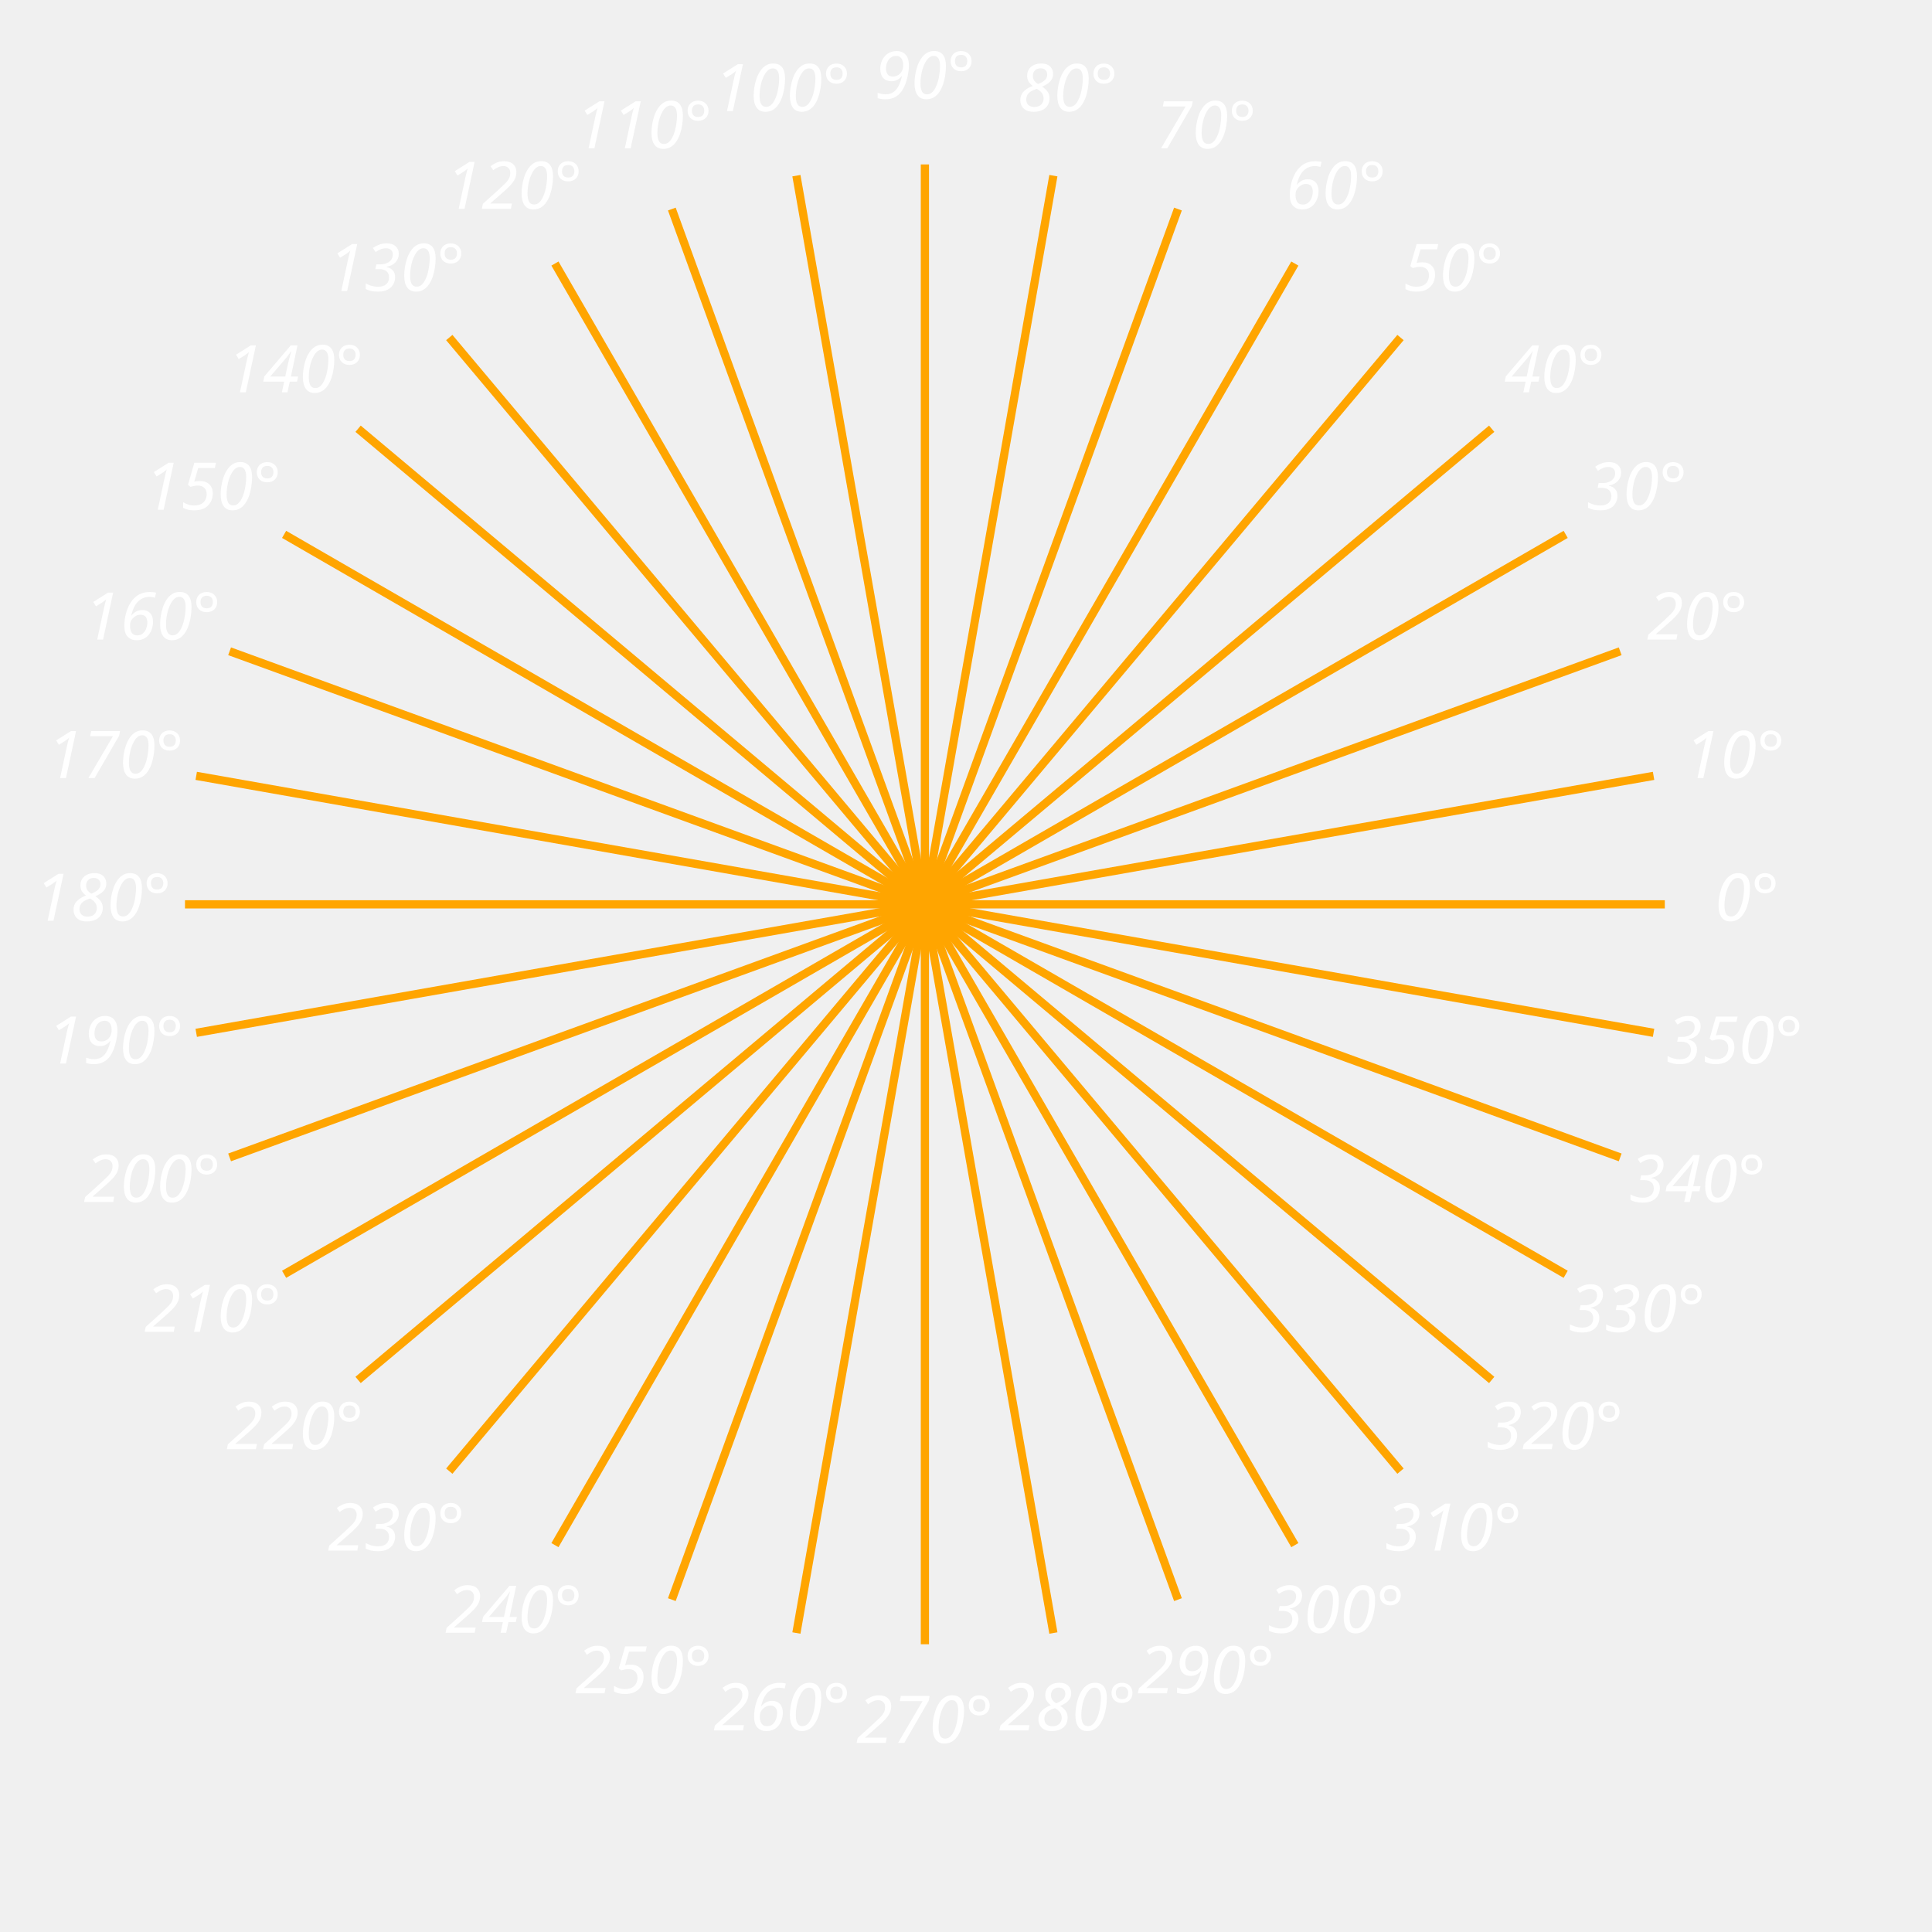
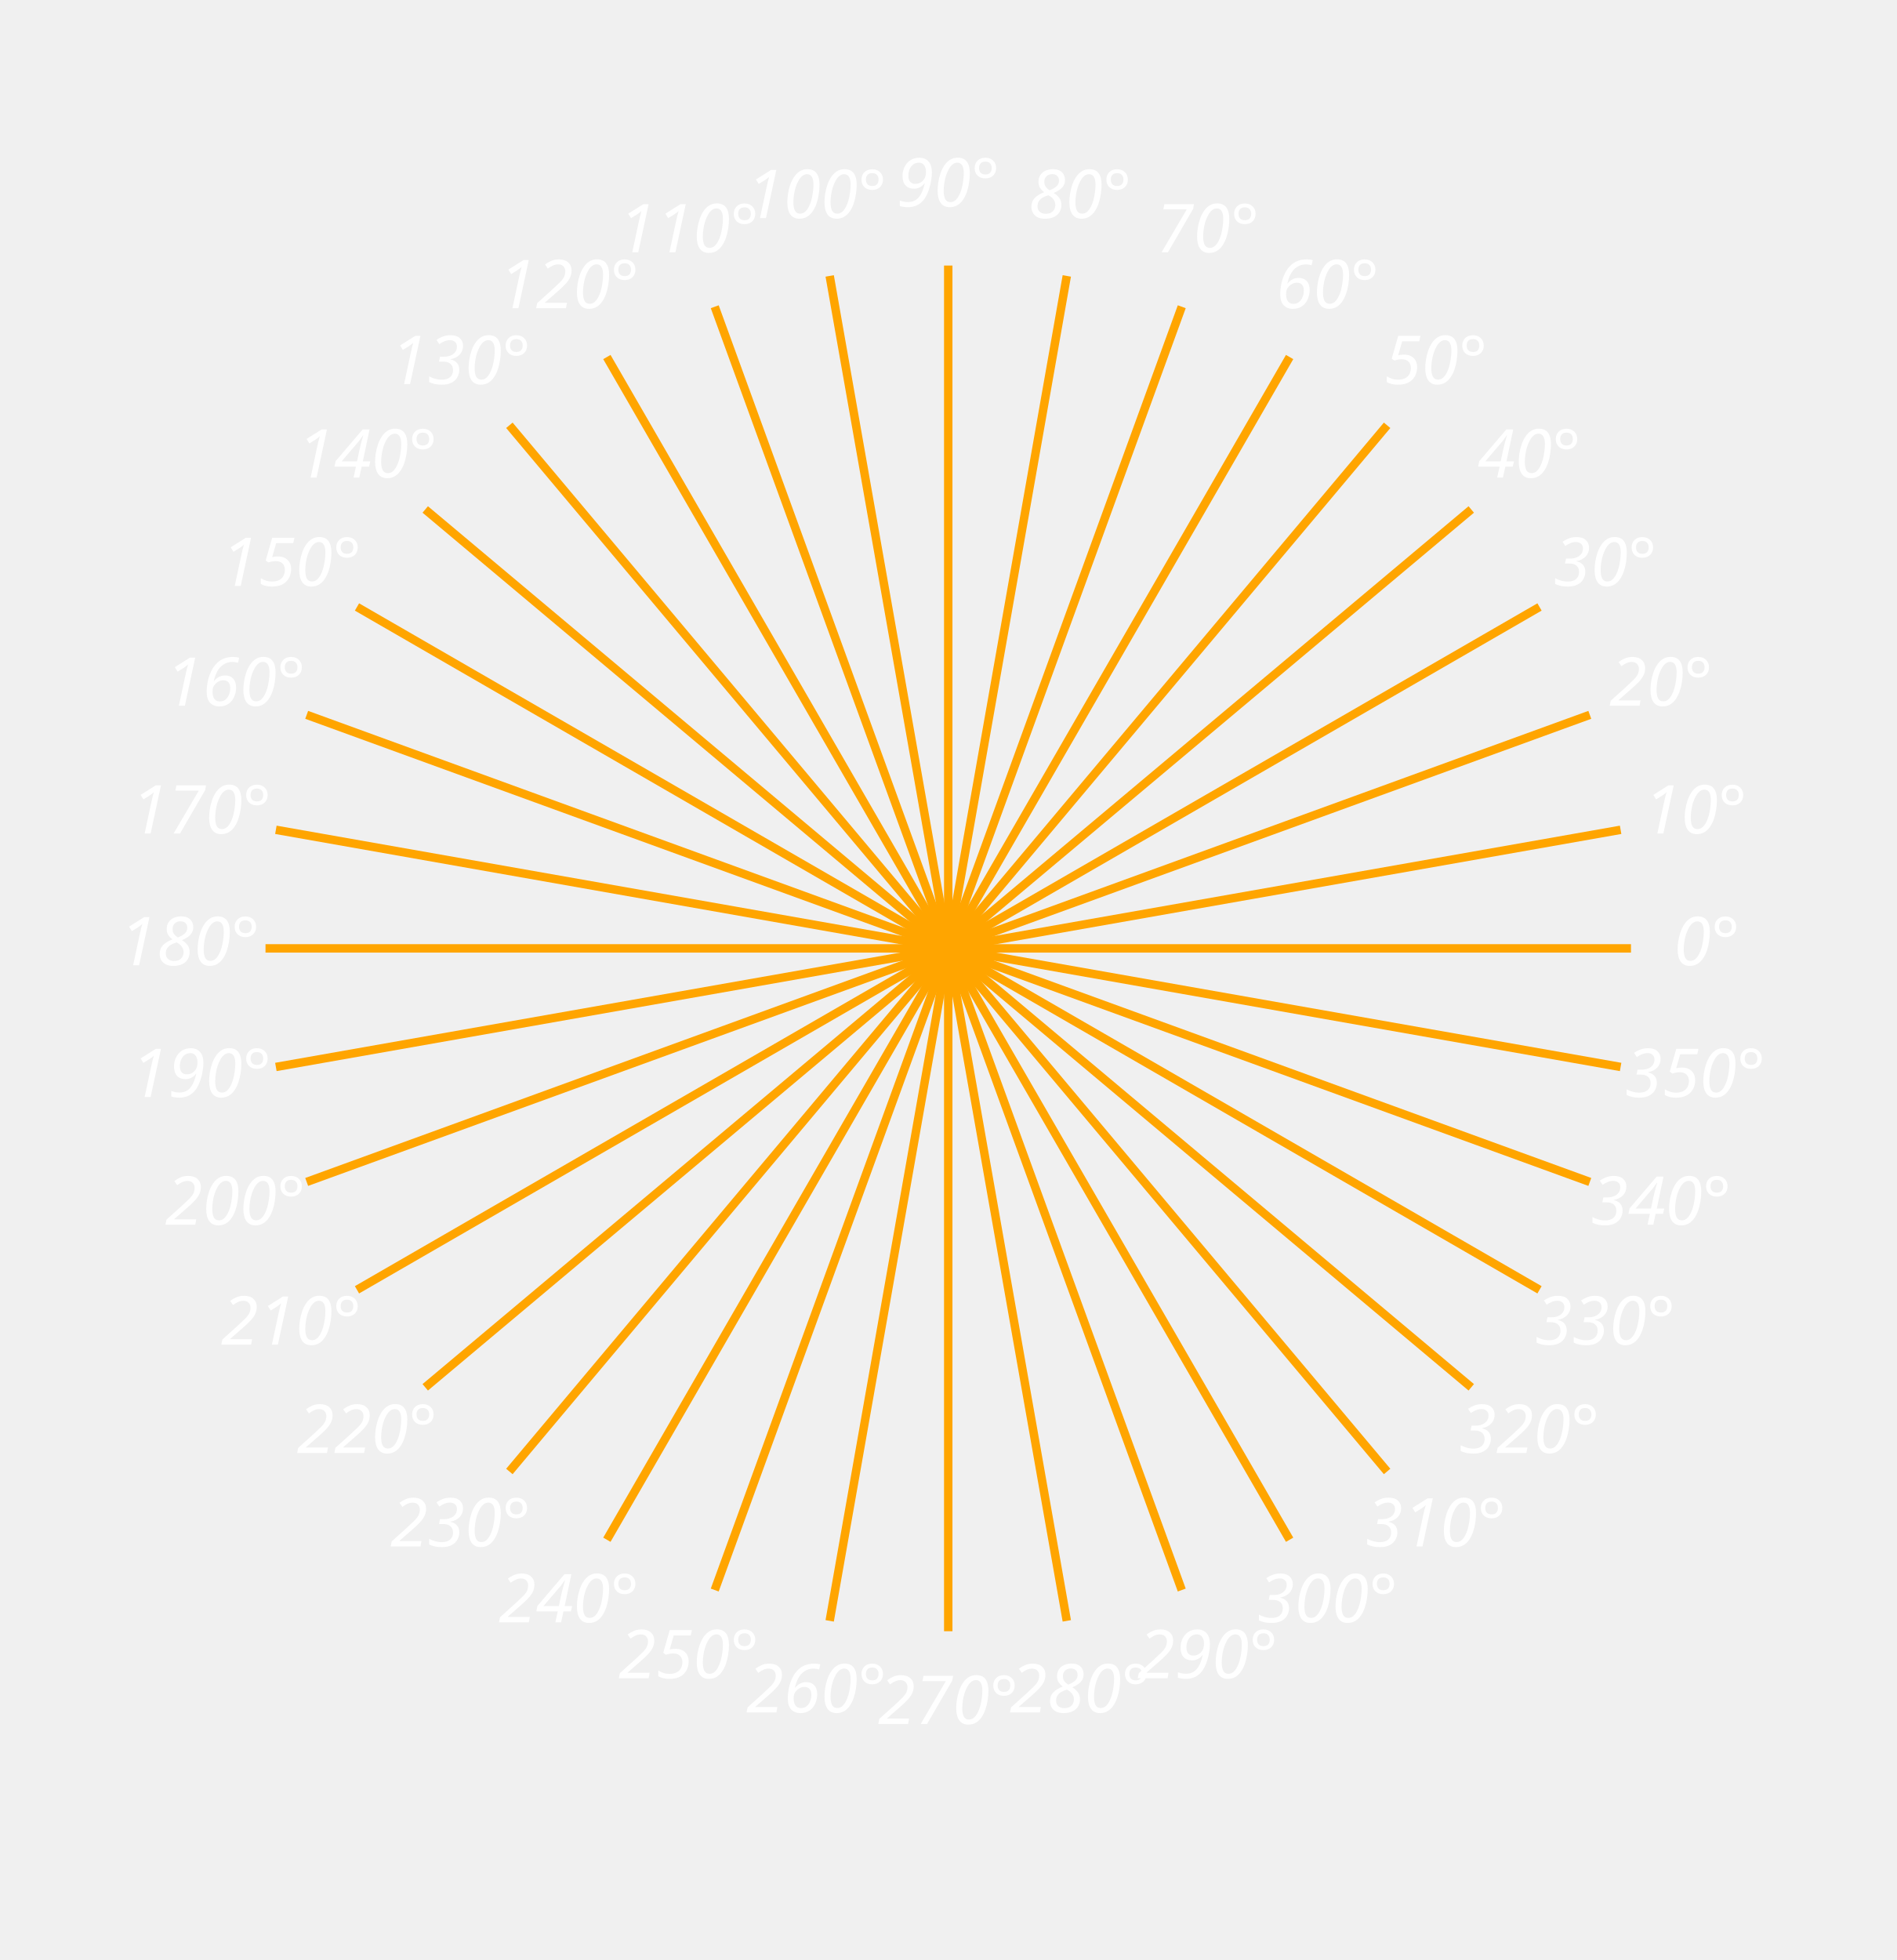
- <svg xmlns="http://www.w3.org/2000/svg" style="background : #444;" height="470.0" width="470.0" version="1.11.1">
-   <line x2="402.265" y1="220" stroke="orange" stroke-width="2" fill="none" y2="188.743" x1="225" />
-   <text dy="4" font-size="16" font-style="italic" stroke="none" fill="white" font-family="CMU Serif" x="421.962" text-anchor="middle" y="185.27">10°
+ <svg xmlns="http://www.w3.org/2000/svg" style="background : #444;" height="465.0" width="450.0" version="1.11.1">
+   <line x2="384.539" y1="225" stroke="orange" stroke-width="2" fill="none" y2="196.869" x1="225" />
+   <text dy="4" font-size="16" font-style="italic" stroke="none" fill="white" font-family="CMU Serif" x="402.265" text-anchor="middle" y="193.743">10°
  </text>
-   <line x2="394.145" y1="220" stroke="orange" stroke-width="2" fill="none" y2="158.436" x1="225" />
-   <text dy="4" font-size="16" font-style="italic" stroke="none" fill="white" font-family="CMU Serif" x="412.939" text-anchor="middle" y="151.596">20°
+   <line x2="377.23" y1="225" stroke="orange" stroke-width="2" fill="none" y2="169.593" x1="225" />
+   <text dy="4" font-size="16" font-style="italic" stroke="none" fill="white" font-family="CMU Serif" x="394.145" text-anchor="middle" y="163.436">20°
  </text>
-   <line x2="380.885" y1="220" stroke="orange" stroke-width="2" fill="none" y2="130" x1="225" />
-   <text dy="4" font-size="16" font-style="italic" stroke="none" fill="white" font-family="CMU Serif" x="398.205" text-anchor="middle" y="120">30°
+   <line x2="365.296" y1="225" stroke="orange" stroke-width="2" fill="none" y2="144" x1="225" />
+   <text dy="4" font-size="16" font-style="italic" stroke="none" fill="white" font-family="CMU Serif" x="380.885" text-anchor="middle" y="135">30°
  </text>
-   <line x2="362.888" y1="220" stroke="orange" stroke-width="2" fill="none" y2="104.298" x1="225" />
-   <text dy="4" font-size="16" font-style="italic" stroke="none" fill="white" font-family="CMU Serif" x="378.209" text-anchor="middle" y="91.442">40°
+   <line x2="349.099" y1="225" stroke="orange" stroke-width="2" fill="none" y2="120.868" x1="225" />
+   <text dy="4" font-size="16" font-style="italic" stroke="none" fill="white" font-family="CMU Serif" x="362.888" text-anchor="middle" y="109.298">40°
  </text>
-   <line x2="340.702" y1="220" stroke="orange" stroke-width="2" fill="none" y2="82.112" x1="225" />
-   <text dy="4" font-size="16" font-style="italic" stroke="none" fill="white" font-family="CMU Serif" x="353.558" text-anchor="middle" y="66.791">50°
+   <line x2="329.132" y1="225" stroke="orange" stroke-width="2" fill="none" y2="100.901" x1="225" />
+   <text dy="4" font-size="16" font-style="italic" stroke="none" fill="white" font-family="CMU Serif" x="340.702" text-anchor="middle" y="87.112">50°
  </text>
-   <line x2="315" y1="220" stroke="orange" stroke-width="2" fill="none" y2="64.115" x1="225" />
-   <text dy="4" font-size="16" font-style="italic" stroke="none" fill="white" font-family="CMU Serif" x="325" text-anchor="middle" y="46.795">60°
+   <line x2="306" y1="225" stroke="orange" stroke-width="2" fill="none" y2="84.704" x1="225" />
+   <text dy="4" font-size="16" font-style="italic" stroke="none" fill="white" font-family="CMU Serif" x="315" text-anchor="middle" y="69.115">60°
  </text>
-   <line x2="286.564" y1="220" stroke="orange" stroke-width="2" fill="none" y2="50.855" x1="225" />
-   <text dy="4" font-size="16" font-style="italic" stroke="none" fill="white" font-family="CMU Serif" x="293.404" text-anchor="middle" y="32.061">70°
+   <line x2="280.407" y1="225" stroke="orange" stroke-width="2" fill="none" y2="72.77" x1="225" />
+   <text dy="4" font-size="16" font-style="italic" stroke="none" fill="white" font-family="CMU Serif" x="286.564" text-anchor="middle" y="55.855">70°
  </text>
-   <line x2="256.257" y1="220" stroke="orange" stroke-width="2" fill="none" y2="42.735" x1="225" />
-   <text dy="4" font-size="16" font-style="italic" stroke="none" fill="white" font-family="CMU Serif" x="259.73" text-anchor="middle" y="23.038">80°
+   <line x2="253.131" y1="225" stroke="orange" stroke-width="2" fill="none" y2="65.461" x1="225" />
+   <text dy="4" font-size="16" font-style="italic" stroke="none" fill="white" font-family="CMU Serif" x="256.257" text-anchor="middle" y="47.735">80°
  </text>
-   <line x2="225" y1="220" stroke="orange" stroke-width="2" fill="none" y2="40" x1="225" />
-   <text dy="4" font-size="16" font-style="italic" stroke="none" fill="white" font-family="CMU Serif" x="225" text-anchor="middle" y="20">90°
+   <line x2="225" y1="225" stroke="orange" stroke-width="2" fill="none" y2="63" x1="225" />
+   <text dy="4" font-size="16" font-style="italic" stroke="none" fill="white" font-family="CMU Serif" x="225" text-anchor="middle" y="45">90°
  </text>
-   <line x2="193.743" y1="220" stroke="orange" stroke-width="2" fill="none" y2="42.735" x1="225" />
-   <text dy="4" font-size="16" font-style="italic" stroke="none" fill="white" font-family="CMU Serif" x="190.27" text-anchor="middle" y="23.038">100°
+   <line x2="196.869" y1="225" stroke="orange" stroke-width="2" fill="none" y2="65.461" x1="225" />
+   <text dy="4" font-size="16" font-style="italic" stroke="none" fill="white" font-family="CMU Serif" x="193.743" text-anchor="middle" y="47.735">100°
  </text>
-   <line x2="163.436" y1="220" stroke="orange" stroke-width="2" fill="none" y2="50.855" x1="225" />
-   <text dy="4" font-size="16" font-style="italic" stroke="none" fill="white" font-family="CMU Serif" x="156.596" text-anchor="middle" y="32.061">110°
+   <line x2="169.593" y1="225" stroke="orange" stroke-width="2" fill="none" y2="72.77" x1="225" />
+   <text dy="4" font-size="16" font-style="italic" stroke="none" fill="white" font-family="CMU Serif" x="163.436" text-anchor="middle" y="55.855">110°
  </text>
-   <line x2="135" y1="220" stroke="orange" stroke-width="2" fill="none" y2="64.115" x1="225" />
-   <text dy="4" font-size="16" font-style="italic" stroke="none" fill="white" font-family="CMU Serif" x="125" text-anchor="middle" y="46.795">120°
+   <line x2="144" y1="225" stroke="orange" stroke-width="2" fill="none" y2="84.704" x1="225" />
+   <text dy="4" font-size="16" font-style="italic" stroke="none" fill="white" font-family="CMU Serif" x="135" text-anchor="middle" y="69.115">120°
  </text>
-   <line x2="109.298" y1="220" stroke="orange" stroke-width="2" fill="none" y2="82.112" x1="225" />
-   <text dy="4" font-size="16" font-style="italic" stroke="none" fill="white" font-family="CMU Serif" x="96.442" text-anchor="middle" y="66.791">130°
+   <line x2="120.868" y1="225" stroke="orange" stroke-width="2" fill="none" y2="100.901" x1="225" />
+   <text dy="4" font-size="16" font-style="italic" stroke="none" fill="white" font-family="CMU Serif" x="109.298" text-anchor="middle" y="87.112">130°
  </text>
-   <line x2="87.112" y1="220" stroke="orange" stroke-width="2" fill="none" y2="104.298" x1="225" />
-   <text dy="4" font-size="16" font-style="italic" stroke="none" fill="white" font-family="CMU Serif" x="71.791" text-anchor="middle" y="91.442">140°
+   <line x2="100.901" y1="225" stroke="orange" stroke-width="2" fill="none" y2="120.868" x1="225" />
+   <text dy="4" font-size="16" font-style="italic" stroke="none" fill="white" font-family="CMU Serif" x="87.112" text-anchor="middle" y="109.298">140°
  </text>
-   <line x2="69.115" y1="220" stroke="orange" stroke-width="2" fill="none" y2="130" x1="225" />
-   <text dy="4" font-size="16" font-style="italic" stroke="none" fill="white" font-family="CMU Serif" x="51.795" text-anchor="middle" y="120">150°
+   <line x2="84.704" y1="225" stroke="orange" stroke-width="2" fill="none" y2="144" x1="225" />
+   <text dy="4" font-size="16" font-style="italic" stroke="none" fill="white" font-family="CMU Serif" x="69.115" text-anchor="middle" y="135">150°
  </text>
-   <line x2="55.855" y1="220" stroke="orange" stroke-width="2" fill="none" y2="158.436" x1="225" />
-   <text dy="4" font-size="16" font-style="italic" stroke="none" fill="white" font-family="CMU Serif" x="37.061" text-anchor="middle" y="151.596">160°
+   <line x2="72.77" y1="225" stroke="orange" stroke-width="2" fill="none" y2="169.593" x1="225" />
+   <text dy="4" font-size="16" font-style="italic" stroke="none" fill="white" font-family="CMU Serif" x="55.855" text-anchor="middle" y="163.436">160°
  </text>
-   <line x2="47.735" y1="220" stroke="orange" stroke-width="2" fill="none" y2="188.743" x1="225" />
-   <text dy="4" font-size="16" font-style="italic" stroke="none" fill="white" font-family="CMU Serif" x="28.038" text-anchor="middle" y="185.27">170°
+   <line x2="65.461" y1="225" stroke="orange" stroke-width="2" fill="none" y2="196.869" x1="225" />
+   <text dy="4" font-size="16" font-style="italic" stroke="none" fill="white" font-family="CMU Serif" x="47.735" text-anchor="middle" y="193.743">170°
  </text>
-   <line x2="45" y1="220" stroke="orange" stroke-width="2" fill="none" y2="220" x1="225" />
-   <text dy="4" font-size="16" font-style="italic" stroke="none" fill="white" font-family="CMU Serif" x="25" text-anchor="middle" y="220">180°
+   <line x2="63" y1="225" stroke="orange" stroke-width="2" fill="none" y2="225" x1="225" />
+   <text dy="4" font-size="16" font-style="italic" stroke="none" fill="white" font-family="CMU Serif" x="45" text-anchor="middle" y="225">180°
  </text>
-   <line x2="47.735" y1="220" stroke="orange" stroke-width="2" fill="none" y2="251.257" x1="225" />
-   <text dy="4" font-size="16" font-style="italic" stroke="none" fill="white" font-family="CMU Serif" x="28.038" text-anchor="middle" y="254.73">190°
+   <line x2="65.461" y1="225" stroke="orange" stroke-width="2" fill="none" y2="253.131" x1="225" />
+   <text dy="4" font-size="16" font-style="italic" stroke="none" fill="white" font-family="CMU Serif" x="47.735" text-anchor="middle" y="256.257">190°
  </text>
-   <line x2="55.855" y1="220" stroke="orange" stroke-width="2" fill="none" y2="281.564" x1="225" />
-   <text dy="4" font-size="16" font-style="italic" stroke="none" fill="white" font-family="CMU Serif" x="37.061" text-anchor="middle" y="288.404">200°
+   <line x2="72.77" y1="225" stroke="orange" stroke-width="2" fill="none" y2="280.407" x1="225" />
+   <text dy="4" font-size="16" font-style="italic" stroke="none" fill="white" font-family="CMU Serif" x="55.855" text-anchor="middle" y="286.564">200°
  </text>
-   <line x2="69.115" y1="220" stroke="orange" stroke-width="2" fill="none" y2="310" x1="225" />
-   <text dy="4" font-size="16" font-style="italic" stroke="none" fill="white" font-family="CMU Serif" x="51.795" text-anchor="middle" y="320">210°
+   <line x2="84.704" y1="225" stroke="orange" stroke-width="2" fill="none" y2="306" x1="225" />
+   <text dy="4" font-size="16" font-style="italic" stroke="none" fill="white" font-family="CMU Serif" x="69.115" text-anchor="middle" y="315">210°
  </text>
-   <line x2="87.112" y1="220" stroke="orange" stroke-width="2" fill="none" y2="335.702" x1="225" />
-   <text dy="4" font-size="16" font-style="italic" stroke="none" fill="white" font-family="CMU Serif" x="71.791" text-anchor="middle" y="348.558">220°
+   <line x2="100.901" y1="225" stroke="orange" stroke-width="2" fill="none" y2="329.132" x1="225" />
+   <text dy="4" font-size="16" font-style="italic" stroke="none" fill="white" font-family="CMU Serif" x="87.112" text-anchor="middle" y="340.702">220°
  </text>
-   <line x2="109.298" y1="220" stroke="orange" stroke-width="2" fill="none" y2="357.888" x1="225" />
-   <text dy="4" font-size="16" font-style="italic" stroke="none" fill="white" font-family="CMU Serif" x="96.442" text-anchor="middle" y="373.209">230°
+   <line x2="120.868" y1="225" stroke="orange" stroke-width="2" fill="none" y2="349.099" x1="225" />
+   <text dy="4" font-size="16" font-style="italic" stroke="none" fill="white" font-family="CMU Serif" x="109.298" text-anchor="middle" y="362.888">230°
  </text>
-   <line x2="135" y1="220" stroke="orange" stroke-width="2" fill="none" y2="375.885" x1="225" />
-   <text dy="4" font-size="16" font-style="italic" stroke="none" fill="white" font-family="CMU Serif" x="125" text-anchor="middle" y="393.205">240°
+   <line x2="144" y1="225" stroke="orange" stroke-width="2" fill="none" y2="365.296" x1="225" />
+   <text dy="4" font-size="16" font-style="italic" stroke="none" fill="white" font-family="CMU Serif" x="135" text-anchor="middle" y="380.885">240°
  </text>
-   <line x2="163.436" y1="220" stroke="orange" stroke-width="2" fill="none" y2="389.145" x1="225" />
-   <text dy="4" font-size="16" font-style="italic" stroke="none" fill="white" font-family="CMU Serif" x="156.596" text-anchor="middle" y="407.939">250°
+   <line x2="169.593" y1="225" stroke="orange" stroke-width="2" fill="none" y2="377.23" x1="225" />
+   <text dy="4" font-size="16" font-style="italic" stroke="none" fill="white" font-family="CMU Serif" x="163.436" text-anchor="middle" y="394.145">250°
  </text>
-   <line x2="193.743" y1="220" stroke="orange" stroke-width="2" fill="none" y2="397.265" x1="225" />
-   <text dy="4" font-size="16" font-style="italic" stroke="none" fill="white" font-family="CMU Serif" x="190.27" text-anchor="middle" y="416.962">260°
+   <line x2="196.869" y1="225" stroke="orange" stroke-width="2" fill="none" y2="384.539" x1="225" />
+   <text dy="4" font-size="16" font-style="italic" stroke="none" fill="white" font-family="CMU Serif" x="193.743" text-anchor="middle" y="402.265">260°
  </text>
-   <line x2="225" y1="220" stroke="orange" stroke-width="2" fill="none" y2="400" x1="225" />
-   <text dy="4" font-size="16" font-style="italic" stroke="none" fill="white" font-family="CMU Serif" x="225" text-anchor="middle" y="420">270°
+   <line x2="225" y1="225" stroke="orange" stroke-width="2" fill="none" y2="387" x1="225" />
+   <text dy="4" font-size="16" font-style="italic" stroke="none" fill="white" font-family="CMU Serif" x="225" text-anchor="middle" y="405">270°
  </text>
-   <line x2="256.257" y1="220" stroke="orange" stroke-width="2" fill="none" y2="397.265" x1="225" />
-   <text dy="4" font-size="16" font-style="italic" stroke="none" fill="white" font-family="CMU Serif" x="259.73" text-anchor="middle" y="416.962">280°
+   <line x2="253.131" y1="225" stroke="orange" stroke-width="2" fill="none" y2="384.539" x1="225" />
+   <text dy="4" font-size="16" font-style="italic" stroke="none" fill="white" font-family="CMU Serif" x="256.257" text-anchor="middle" y="402.265">280°
  </text>
-   <line x2="286.564" y1="220" stroke="orange" stroke-width="2" fill="none" y2="389.145" x1="225" />
-   <text dy="4" font-size="16" font-style="italic" stroke="none" fill="white" font-family="CMU Serif" x="293.404" text-anchor="middle" y="407.939">290°
+   <line x2="280.407" y1="225" stroke="orange" stroke-width="2" fill="none" y2="377.23" x1="225" />
+   <text dy="4" font-size="16" font-style="italic" stroke="none" fill="white" font-family="CMU Serif" x="286.564" text-anchor="middle" y="394.145">290°
  </text>
-   <line x2="315" y1="220" stroke="orange" stroke-width="2" fill="none" y2="375.885" x1="225" />
-   <text dy="4" font-size="16" font-style="italic" stroke="none" fill="white" font-family="CMU Serif" x="325" text-anchor="middle" y="393.205">300°
+   <line x2="306" y1="225" stroke="orange" stroke-width="2" fill="none" y2="365.296" x1="225" />
+   <text dy="4" font-size="16" font-style="italic" stroke="none" fill="white" font-family="CMU Serif" x="315" text-anchor="middle" y="380.885">300°
  </text>
-   <line x2="340.702" y1="220" stroke="orange" stroke-width="2" fill="none" y2="357.888" x1="225" />
-   <text dy="4" font-size="16" font-style="italic" stroke="none" fill="white" font-family="CMU Serif" x="353.558" text-anchor="middle" y="373.209">310°
+   <line x2="329.132" y1="225" stroke="orange" stroke-width="2" fill="none" y2="349.099" x1="225" />
+   <text dy="4" font-size="16" font-style="italic" stroke="none" fill="white" font-family="CMU Serif" x="340.702" text-anchor="middle" y="362.888">310°
  </text>
-   <line x2="362.888" y1="220" stroke="orange" stroke-width="2" fill="none" y2="335.702" x1="225" />
-   <text dy="4" font-size="16" font-style="italic" stroke="none" fill="white" font-family="CMU Serif" x="378.209" text-anchor="middle" y="348.558">320°
+   <line x2="349.099" y1="225" stroke="orange" stroke-width="2" fill="none" y2="329.132" x1="225" />
+   <text dy="4" font-size="16" font-style="italic" stroke="none" fill="white" font-family="CMU Serif" x="362.888" text-anchor="middle" y="340.702">320°
  </text>
-   <line x2="380.885" y1="220" stroke="orange" stroke-width="2" fill="none" y2="310" x1="225" />
-   <text dy="4" font-size="16" font-style="italic" stroke="none" fill="white" font-family="CMU Serif" x="398.205" text-anchor="middle" y="320">330°
+   <line x2="365.296" y1="225" stroke="orange" stroke-width="2" fill="none" y2="306" x1="225" />
+   <text dy="4" font-size="16" font-style="italic" stroke="none" fill="white" font-family="CMU Serif" x="380.885" text-anchor="middle" y="315">330°
  </text>
-   <line x2="394.145" y1="220" stroke="orange" stroke-width="2" fill="none" y2="281.564" x1="225" />
-   <text dy="4" font-size="16" font-style="italic" stroke="none" fill="white" font-family="CMU Serif" x="412.939" text-anchor="middle" y="288.404">340°
+   <line x2="377.23" y1="225" stroke="orange" stroke-width="2" fill="none" y2="280.407" x1="225" />
+   <text dy="4" font-size="16" font-style="italic" stroke="none" fill="white" font-family="CMU Serif" x="394.145" text-anchor="middle" y="286.564">340°
  </text>
-   <line x2="402.265" y1="220" stroke="orange" stroke-width="2" fill="none" y2="251.257" x1="225" />
-   <text dy="4" font-size="16" font-style="italic" stroke="none" fill="white" font-family="CMU Serif" x="421.962" text-anchor="middle" y="254.73">350°
+   <line x2="384.539" y1="225" stroke="orange" stroke-width="2" fill="none" y2="253.131" x1="225" />
+   <text dy="4" font-size="16" font-style="italic" stroke="none" fill="white" font-family="CMU Serif" x="402.265" text-anchor="middle" y="256.257">350°
  </text>
-   <line x2="405" y1="220" stroke="orange" stroke-width="2" fill="none" y2="220" x1="225" />
-   <text dy="4" font-size="16" font-style="italic" stroke="none" fill="white" font-family="CMU Serif" x="425" text-anchor="middle" y="220">0°
+   <line x2="387" y1="225" stroke="orange" stroke-width="2" fill="none" y2="225" x1="225" />
+   <text dy="4" font-size="16" font-style="italic" stroke="none" fill="white" font-family="CMU Serif" x="405" text-anchor="middle" y="225">0°
  </text>
</svg>
